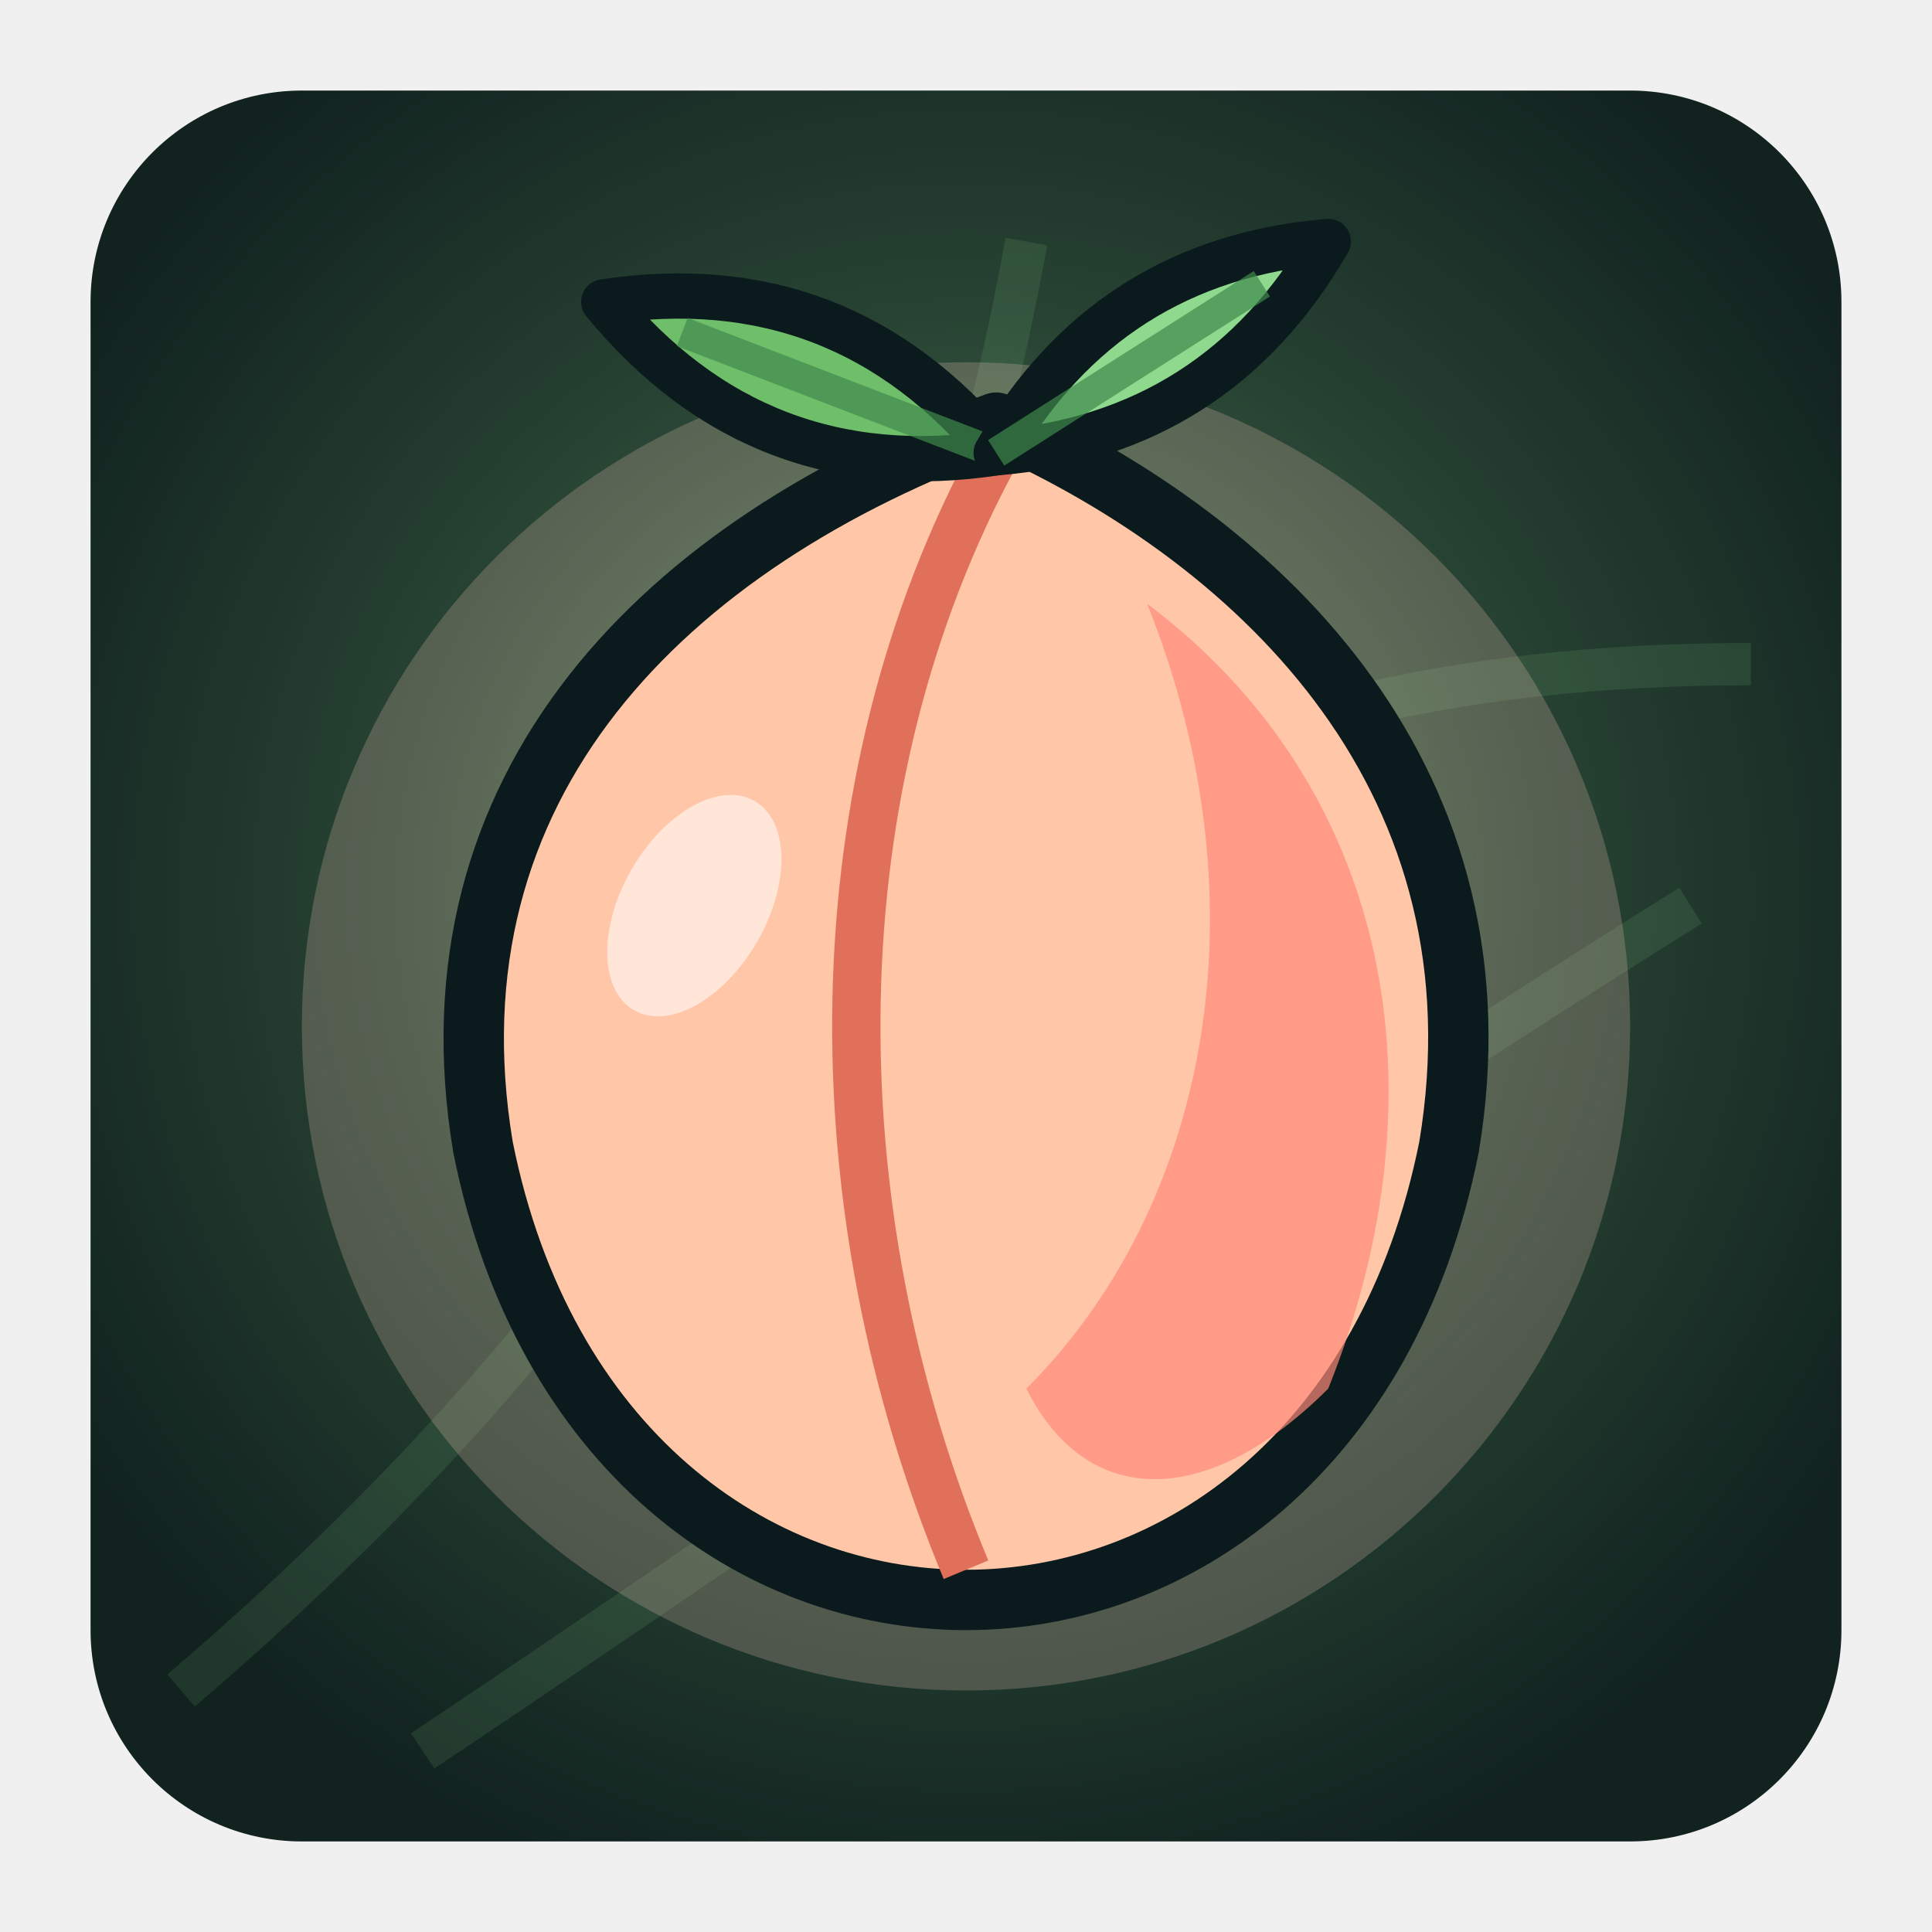
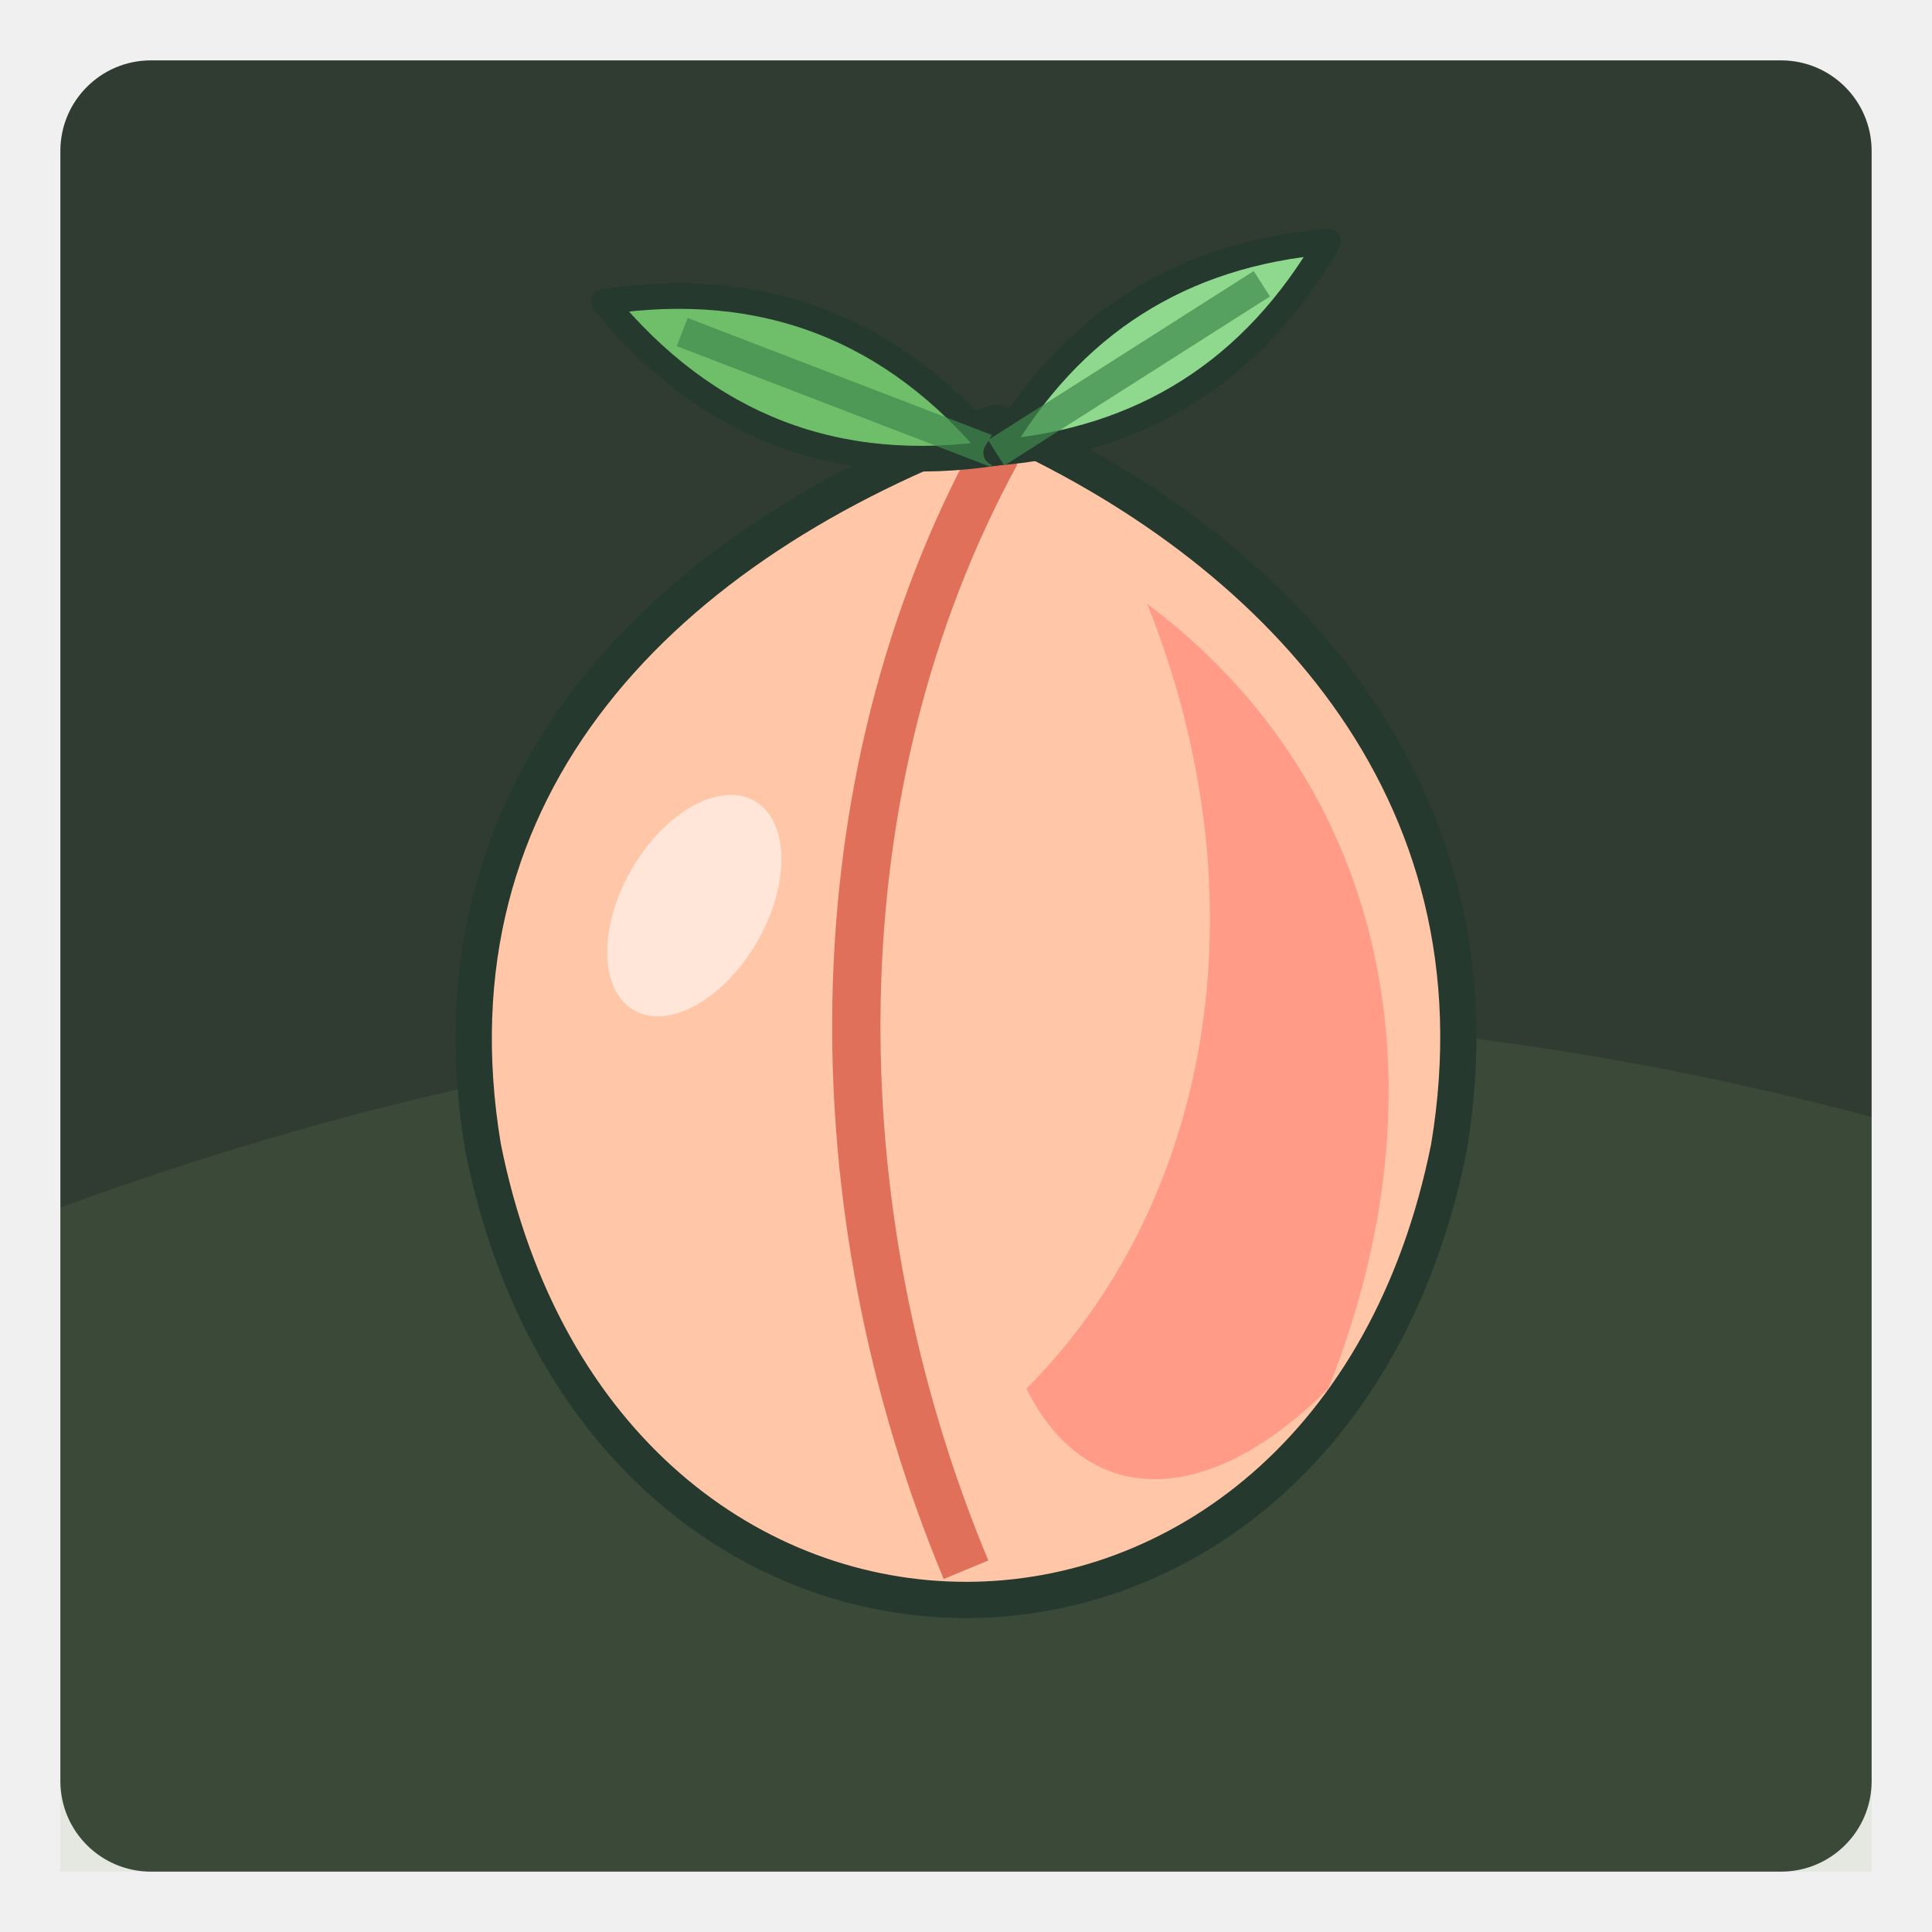
<svg xmlns="http://www.w3.org/2000/svg" width="64" height="64" viewBox="0 0 64 64">
-   <defs>
-     <radialGradient id="g" cx="0.5" cy="0.46" r="0.6">
-       <stop offset="0" stop-color="#8fd98f" stop-opacity="0.55" />
-       <stop offset="0.55" stop-color="#8fd98f" stop-opacity="0.18" />
-       <stop offset="1" stop-color="#8fd98f" stop-opacity="0" />
-     </radialGradient>
-   </defs>
-   <rect x="3" y="3" width="58" height="58" rx="7" fill="#11221f" />
-   <rect x="3" y="3" width="58" height="58" rx="7" fill="url(#g)" />
-   <path d="M6 56 C20 44 30 30 34 8 M14 58 C26 50 40 40 56 30 M34 28 C40 24 48 22 58 22" stroke="#8fd98f" stroke-opacity="0.12" stroke-width="1.4" fill="none" />
-   <circle cx="32" cy="34" r="22" fill="#ffd0c0" fill-opacity="0.22" />
-   <path d="M33 14 C42 18 50 26 48 38 C46 48 39 53 32 53 C25 53 18 48 16 38 C14 26 22 18 33 14 Z" fill="#ffc7a8" stroke="#0b1a1c" stroke-width="2" stroke-linejoin="round" stroke-linecap="round" />
+   <rect x="2" y="2" width="60" height="60" rx="3" fill="#303c32" />
+   <path d="M2 40 Q32 29 62 37 V62 H2 Z" fill="#89a86b" fill-opacity="0.12" />
+   <path d="M33 14 C42 18 50 26 48 38 C46 48 39 53 32 53 C25 53 18 48 16 38 C14 26 22 18 33 14 Z" fill="#ffc7a8" stroke="#26392f" stroke-width="1.2" stroke-linejoin="round" stroke-linecap="round" />
  <path d="M38 20 C46 26 48 36 44 46 C40 50 36 50 34 46 C40 40 42 30 38 20 Z" fill="#ff8a7a" fill-opacity="0.7" />
  <path d="M33 15 C27 26 27 40 32 52" stroke="#e0705a" stroke-width="1.6" fill="none" />
-   <path d="M33.0 15.0 Q27.9 8.8 20.0 10.0 Q25.1 16.2 33.0 15.0 Z" fill="#6fbf6a" stroke="#0b1a1c" stroke-width="1.5" stroke-linejoin="round" stroke-linecap="round" />
+   <path d="M33.0 15.0 Q27.9 8.8 20.0 10.0 Q25.1 16.2 33.0 15.0 Z" fill="#6fbf6a" stroke="#26392f" stroke-width="0.85" stroke-linejoin="round" stroke-linecap="round" />
  <path d="M33.0 15.0 L22.6 11.0" stroke="#3f8a4c" stroke-width="1" stroke-opacity="0.7" />
-   <path d="M33.0 15.0 Q40.3 14.4 44.0 8.0 Q36.7 8.6 33.0 15.0 Z" fill="#8fd98f" stroke="#0b1a1c" stroke-width="1.5" stroke-linejoin="round" stroke-linecap="round" />
+   <path d="M33.0 15.0 Q40.3 14.4 44.0 8.0 Q36.7 8.6 33.0 15.0 Z" fill="#8fd98f" stroke="#26392f" stroke-width="0.85" stroke-linejoin="round" stroke-linecap="round" />
  <path d="M33.0 15.0 L41.8 9.4" stroke="#3f8a4c" stroke-width="1" stroke-opacity="0.7" />
  <ellipse cx="23" cy="30" rx="4" ry="2.4" fill="#ffffff" fill-opacity="0.55" transform="rotate(-60 23 30)" />
</svg>
